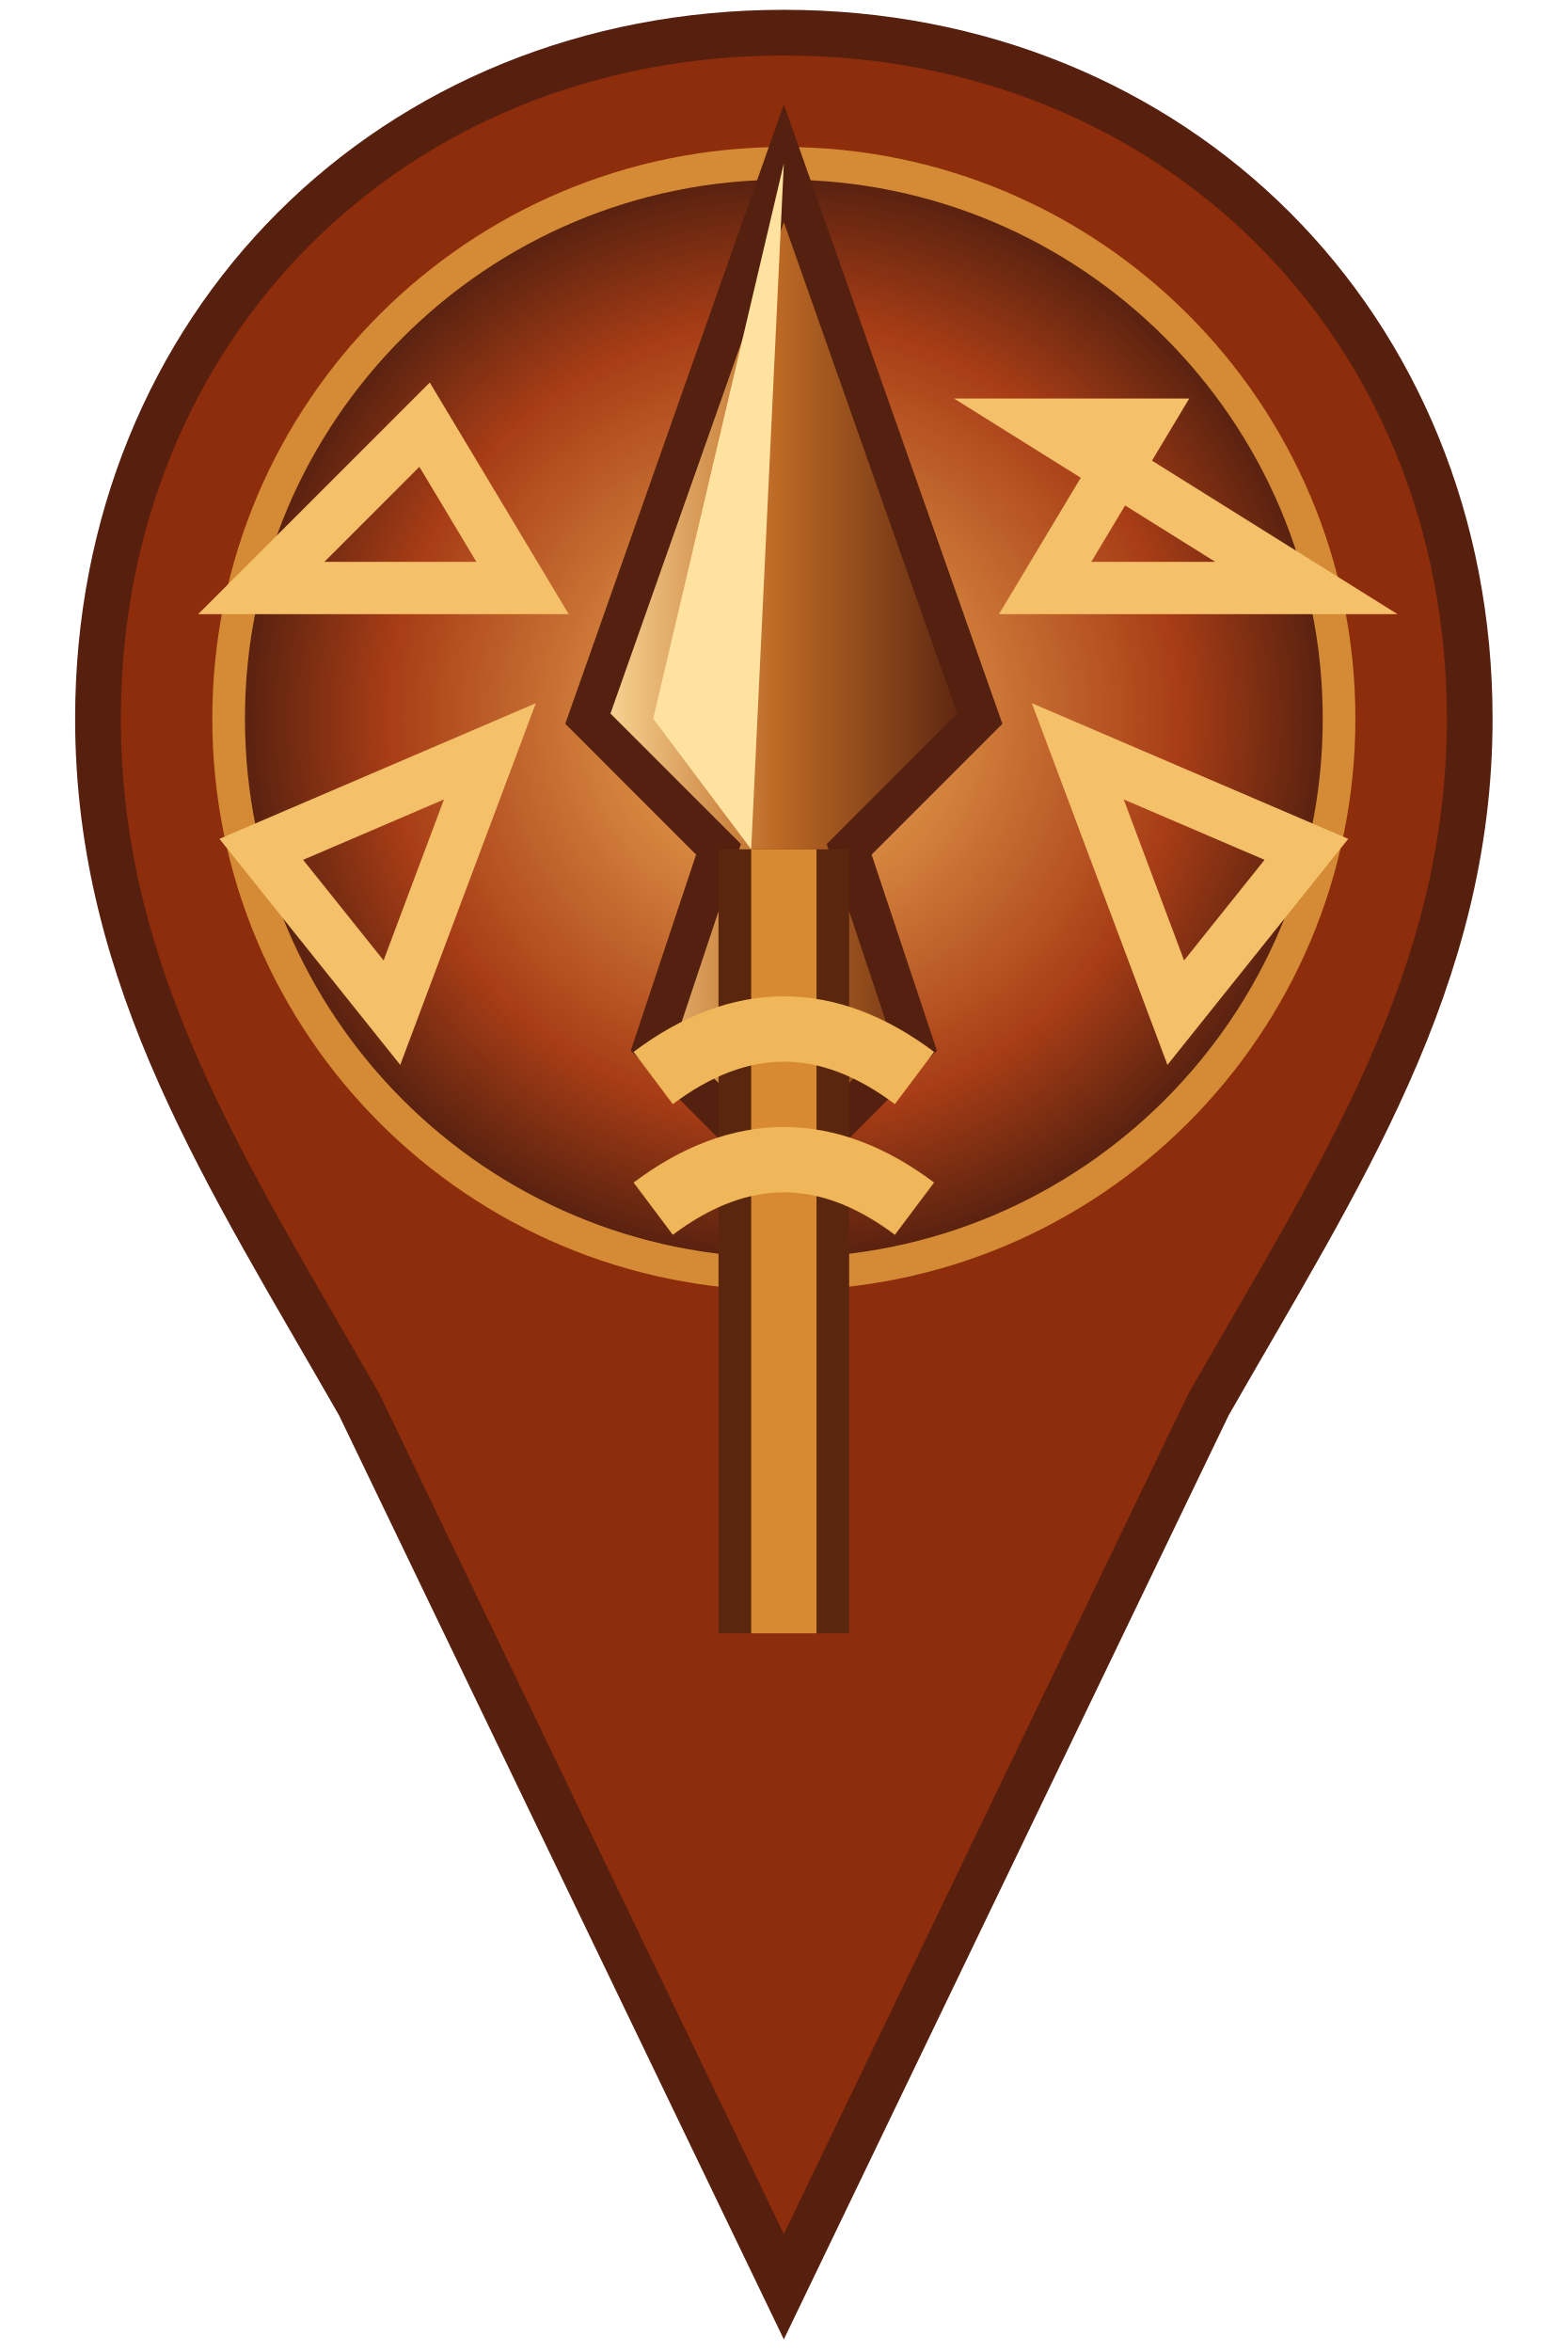
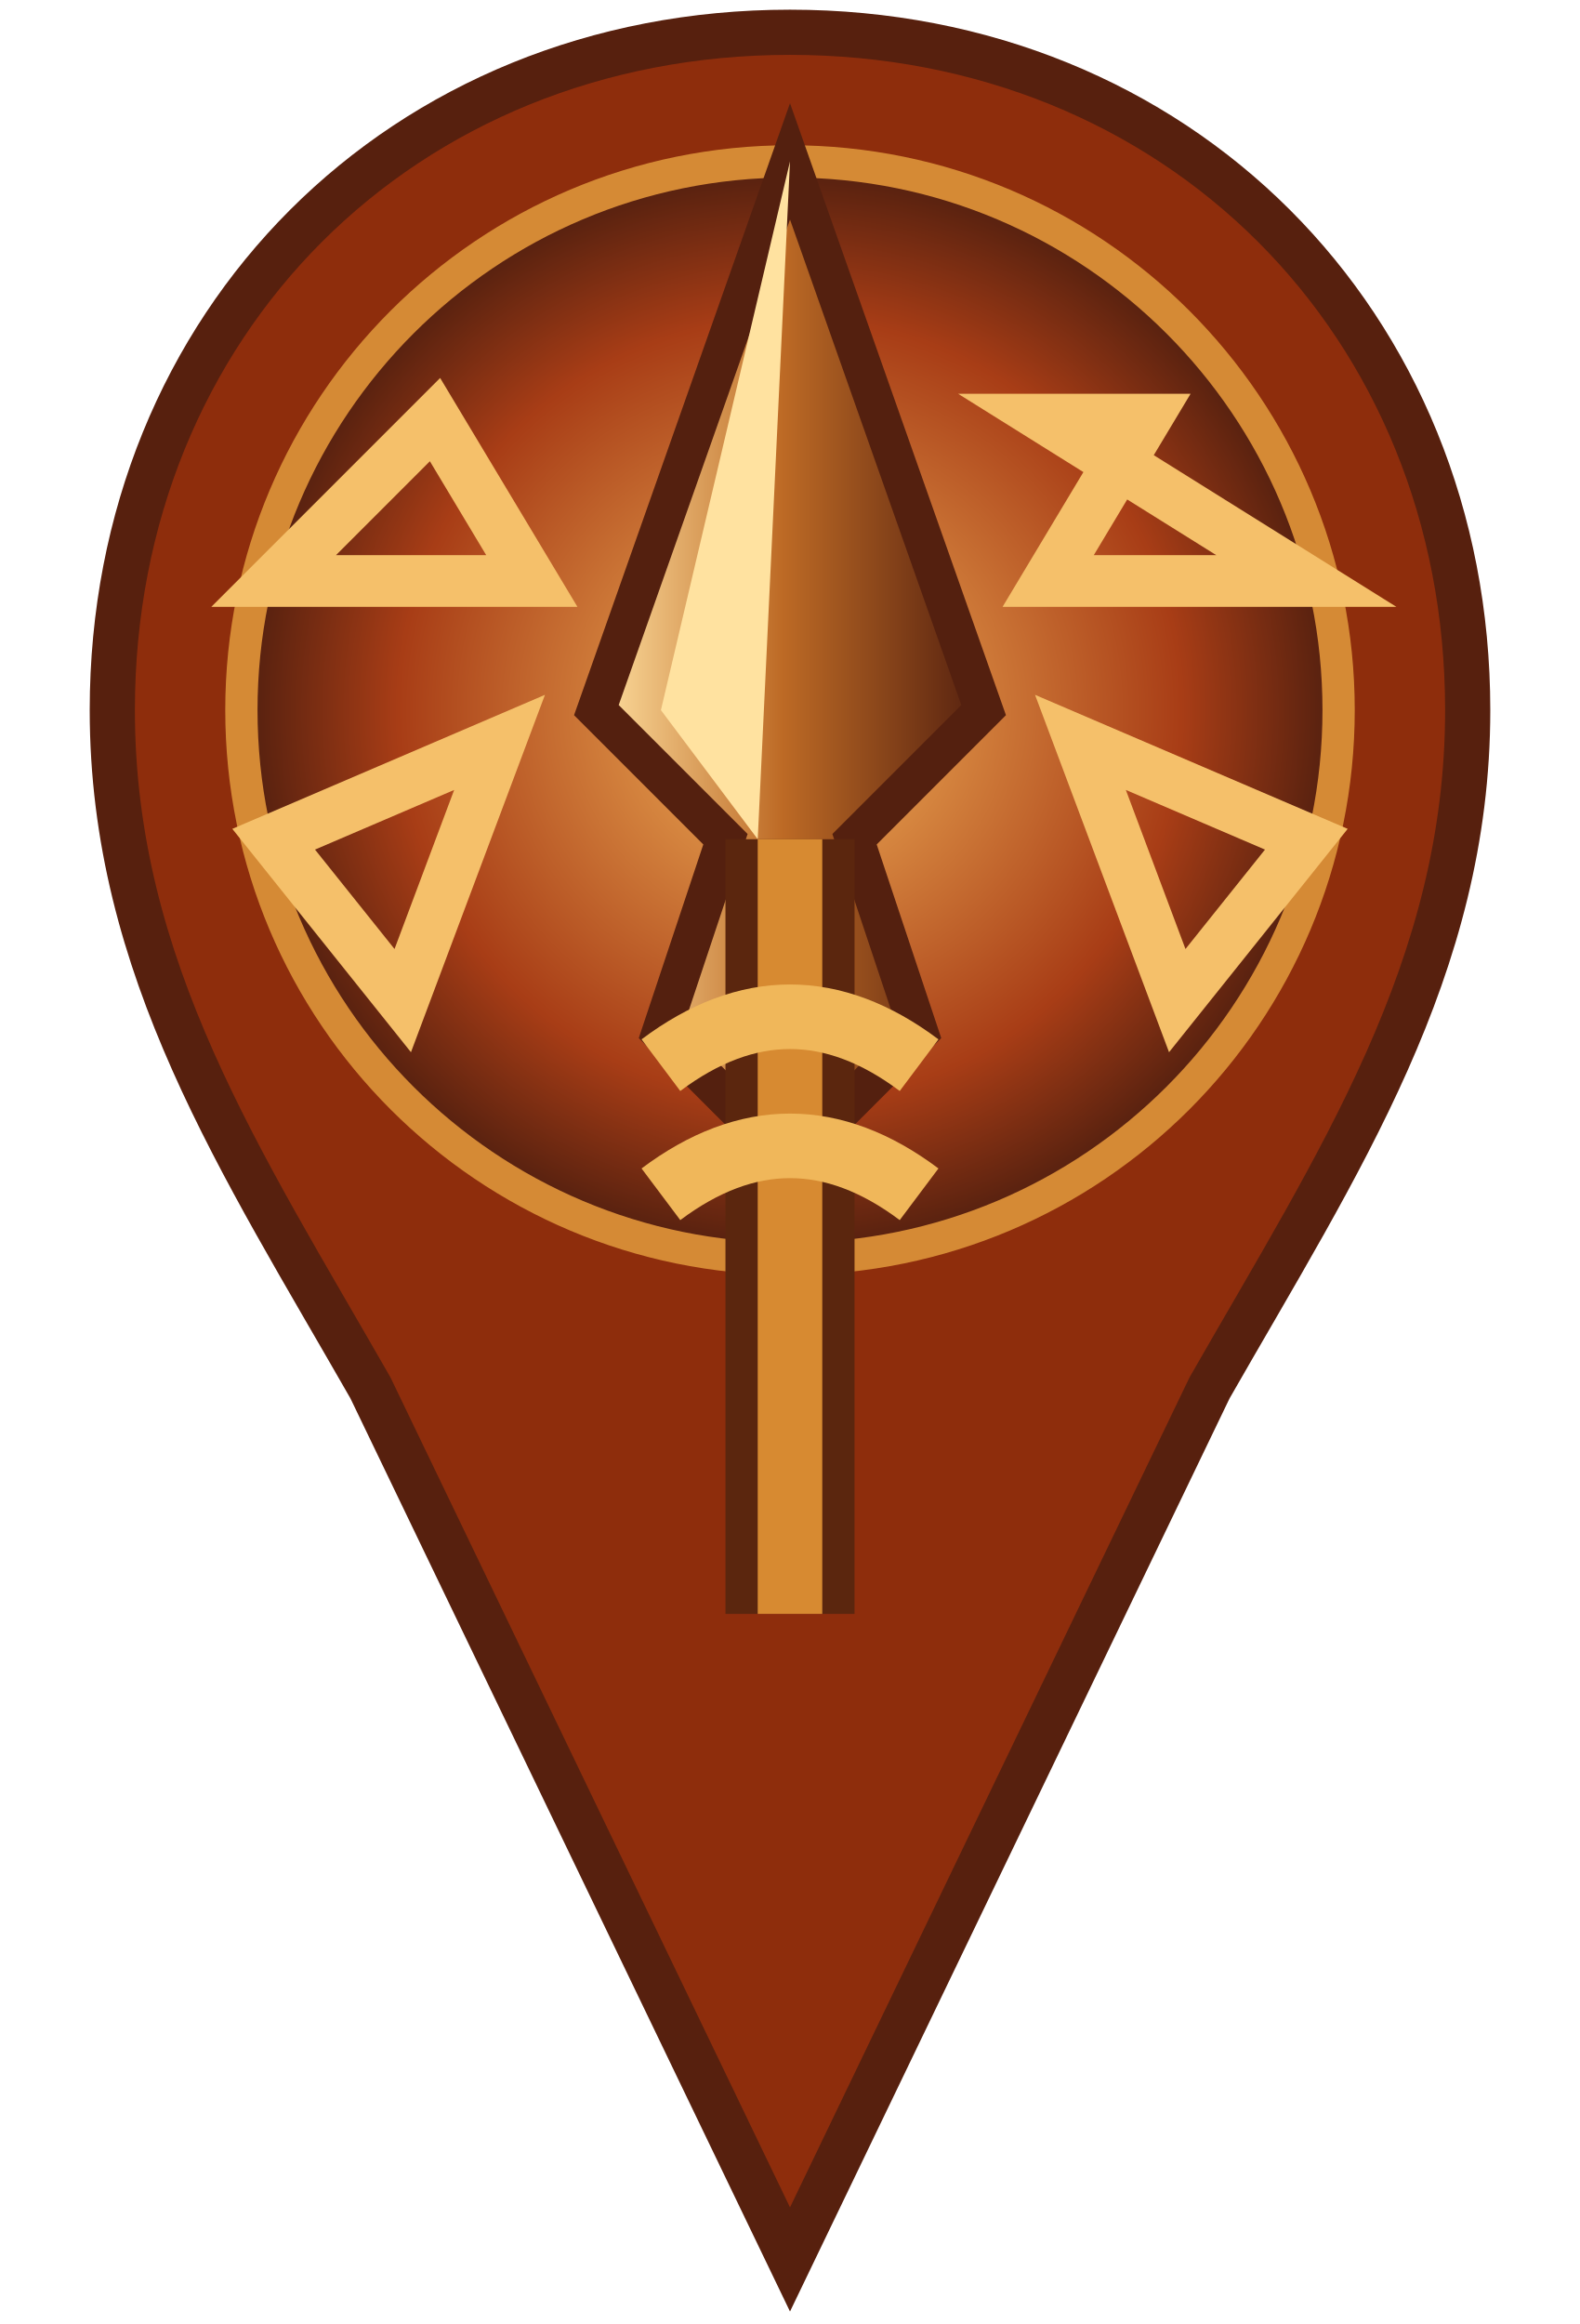
- <svg xmlns="http://www.w3.org/2000/svg" width="48" height="72" viewBox="0 0 48 72">
+ <svg xmlns="http://www.w3.org/2000/svg" width="34" height="50" viewBox="0 0 48 72">
  <defs>
    <radialGradient id="g">
      <stop stop-color="#f5b85c" />
      <stop offset=".72" stop-color="#a83d16" />
      <stop offset="1" stop-color="#54200f" />
    </radialGradient>
    <linearGradient id="s" x2="1">
      <stop stop-color="#ffe0a0" />
      <stop offset=".48" stop-color="#bd6a25" />
      <stop offset="1" stop-color="#54200f" />
    </linearGradient>
  </defs>
  <path d="M24 1C12 1 3 10 3 22c0 8 4 14 8 21l13 27 13-27c4-7 8-13 8-21C45 10 36 1 24 1Z" fill="#8e2d0c" stroke="#57200e" stroke-width="1.4" />
  <circle cx="24" cy="22" r="17" fill="url(#g)" stroke="#d58a35" stroke-width="1" />
  <g fill="none" stroke="#f5c06a" stroke-width="1.6">
    <path d="m8 18 5-5 3 5-8 0Zm24-5 8 5-8 0 3-5ZM8 26l7-3-3 8Zm32 0-7-3 3 8Z" />
  </g>
  <path d="M24 5 18 22l4 4-2 6 4 4 4-4-2-6 4-4Z" fill="url(#s)" stroke="#54200f" stroke-width="1.2" />
  <path d="m24 5-1 21-3-4Z" fill="#ffe2a0" />
  <path d="M24 26v24" stroke="#5b260e" stroke-width="4" />
  <path d="M24 26v24" stroke="#d78a31" stroke-width="2" />
  <path d="M20 33q4-3 8 0M20 37q4-3 8 0" fill="none" stroke="#f0b75a" stroke-width="2" />
</svg>
